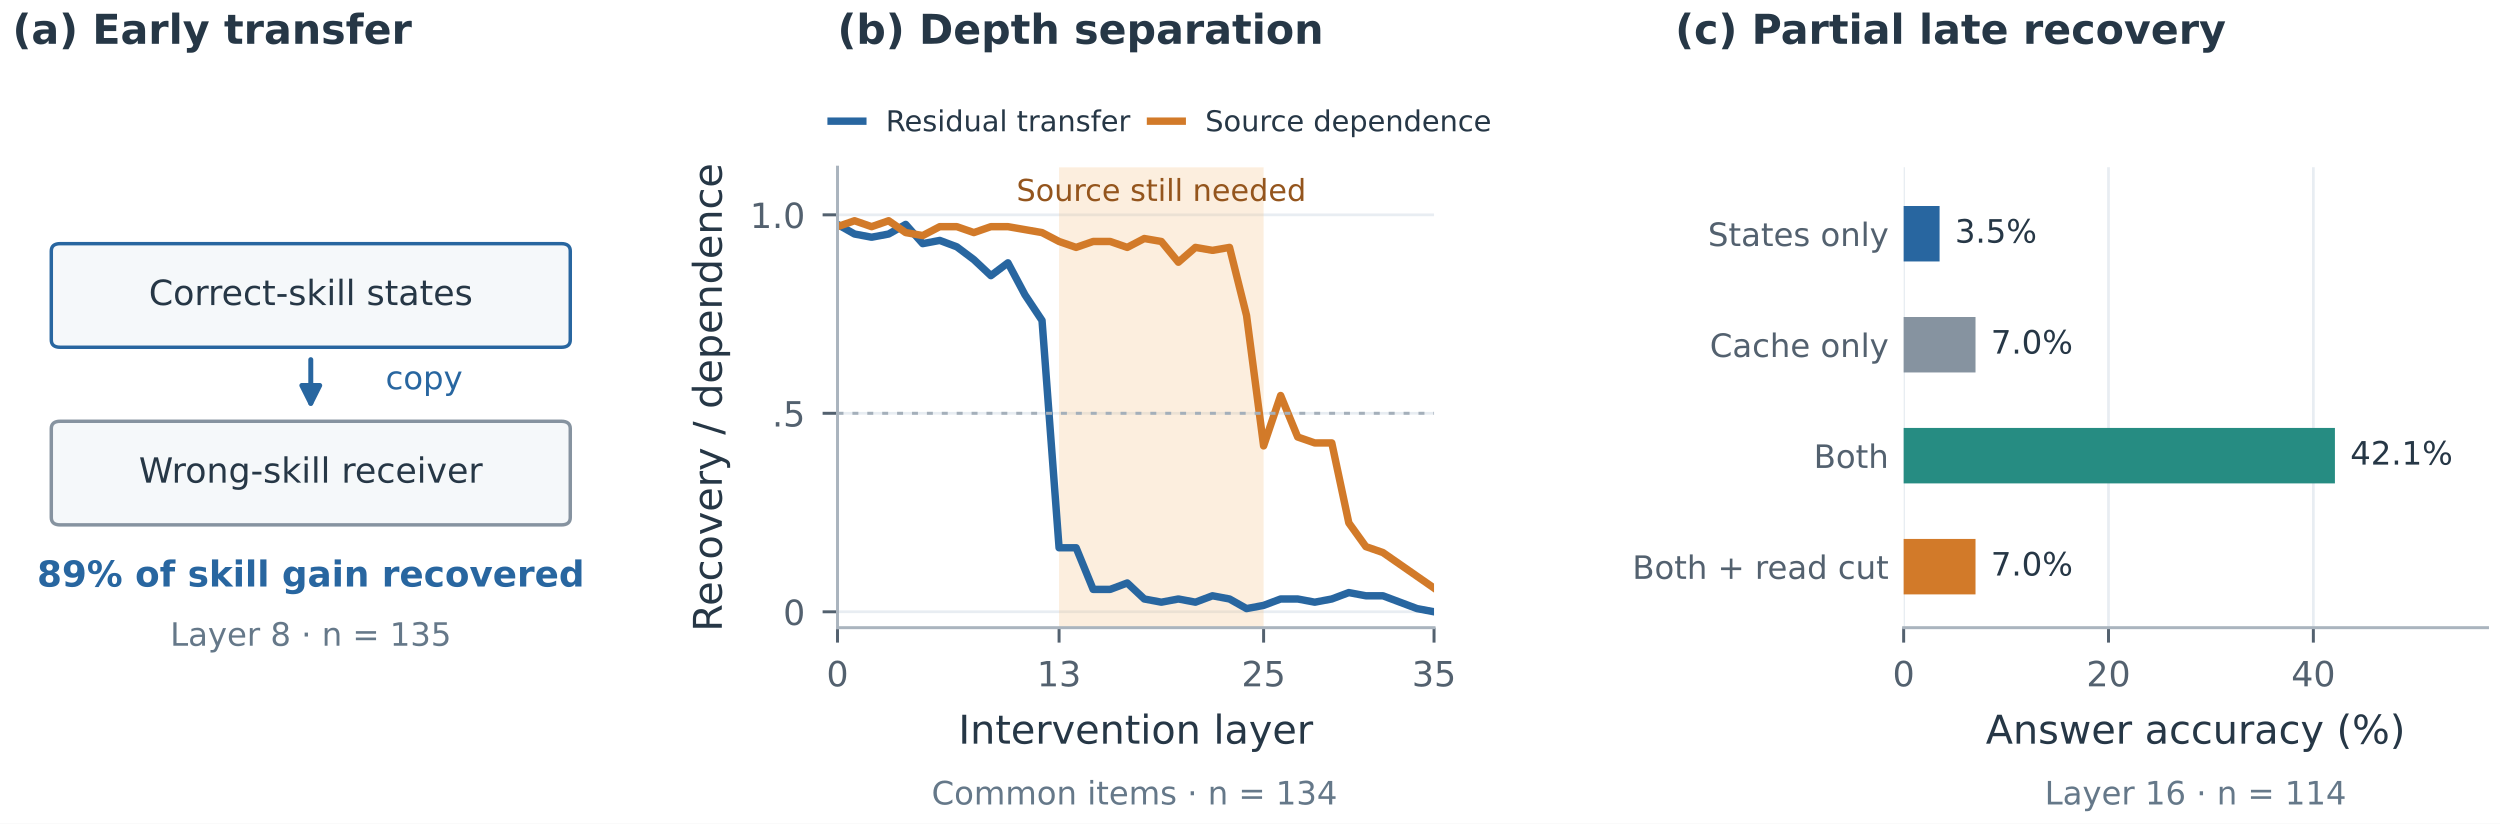
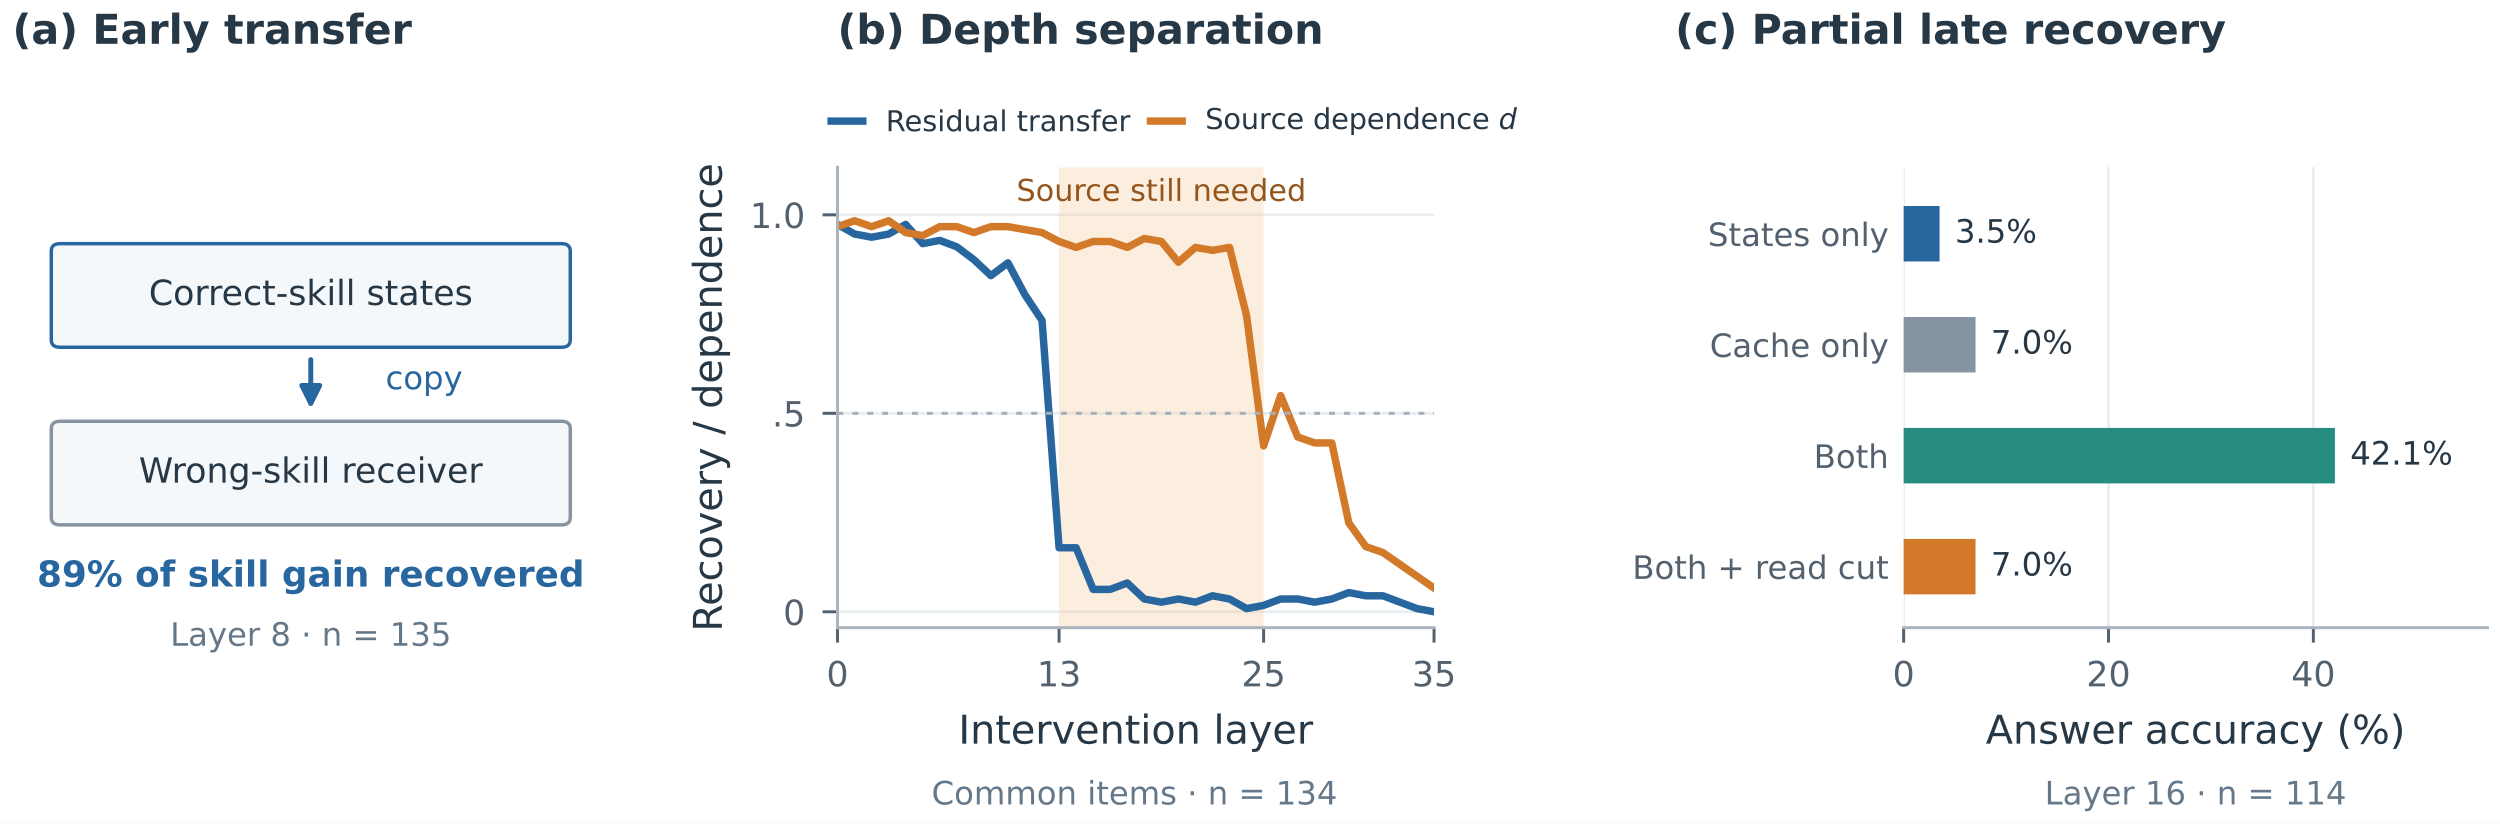
<svg xmlns="http://www.w3.org/2000/svg" xmlns:xlink="http://www.w3.org/1999/xlink" width="503.46pt" height="165.879pt" viewBox="0 0 503.46 165.879" version="1.1">
  <defs>
    <style type="text/css">*{stroke-linejoin: round; stroke-linecap: butt}</style>
  </defs>
  <g id="figure_1">
    <g id="patch_1">
      <path d="M 0 165.879 L 503.46 165.879 L 503.46 0 L 0 0 z " style="fill: #ffffff" />
    </g>
    <g id="axes_1">
      <g id="patch_2">
-         <path d="M 12.131 69.933 L 113.041 69.933 Q 114.843 69.933 114.843 68.443 L 114.843 50.558 Q 114.843 49.068 113.041 49.068 L 12.131 49.068 Q 10.329 49.068 10.329 50.558 L 10.329 68.443 Q 10.329 69.933 12.131 69.933 z " clip-path="url(#p6375353f11)" style="fill: #f5f8fa; stroke: #2866a0; stroke-width: 0.7; stroke-linejoin: miter" />
+         <path d="M 12.131 69.933 L 113.041 69.933 Q 114.843 69.933 114.843 68.443 L 114.843 50.558 Q 114.843 49.068 113.041 49.068 L 12.131 49.068 Q 10.329 49.068 10.329 50.558 L 10.329 68.443 Q 10.329 69.933 12.131 69.933 z " clip-path="url(#p88083ccd1b)" style="fill: #f5f8fa; stroke: #2866a0; stroke-width: 0.7; stroke-linejoin: miter" />
      </g>
      <g id="patch_3">
-         <path d="M 12.131 105.703 L 113.041 105.703 Q 114.843 105.703 114.843 104.212 L 114.843 86.328 Q 114.843 84.837 113.041 84.837 L 12.131 84.837 Q 10.329 84.837 10.329 86.328 L 10.329 104.212 Q 10.329 105.703 12.131 105.703 z " clip-path="url(#p6375353f11)" style="fill: #f5f8fa; stroke: #8693a0; stroke-width: 0.7; stroke-linejoin: miter" />
+         <path d="M 12.131 105.703 L 113.041 105.703 Q 114.843 105.703 114.843 104.212 L 114.843 86.328 Q 114.843 84.837 113.041 84.837 L 12.131 84.837 Q 10.329 84.837 10.329 86.328 L 10.329 104.212 Q 10.329 105.703 12.131 105.703 z " clip-path="url(#p88083ccd1b)" style="fill: #f5f8fa; stroke: #8693a0; stroke-width: 0.7; stroke-linejoin: miter" />
      </g>
      <g id="patch_4">
-         <path d="M 62.586 72.43 Q 62.586 77.386 62.586 81.225 " clip-path="url(#p6375353f11)" style="fill: none; stroke: #2866a0; stroke-linecap: round" />
-         <path d="M 64.386 77.625 L 62.586 81.225 L 60.786 77.625 z " clip-path="url(#p6375353f11)" style="fill: #2866a0; stroke: #2866a0; stroke-linecap: round" />
+         <path d="M 62.586 72.43 Q 62.586 77.386 62.586 81.225 " clip-path="url(#p88083ccd1b)" style="fill: none; stroke: #2866a0; stroke-linecap: round" />
+         <path d="M 64.386 77.625 L 62.586 81.225 L 60.786 77.625 z " clip-path="url(#p88083ccd1b)" style="fill: #2866a0; stroke: #2866a0; stroke-linecap: round" />
      </g>
      <g id="text_1">
        <text style="font-size: 7px; font-family: 'DejaVu Sans'; text-anchor: middle; fill: #263746" x="62.586" y="61.432" transform="rotate(-0 62.586 61.43187)">Correct-skill states</text>
      </g>
      <g id="text_2">
        <text style="font-size: 7px; font-family: 'DejaVu Sans'; text-anchor: middle; fill: #263746" x="62.586" y="97.201" transform="rotate(-0 62.586 97.20147)">Wrong-skill receiver</text>
      </g>
      <g id="text_3">
        <g id="patch_5">
          <path d="M 76.154 81.225 L 94.669 81.225 L 94.669 71.945 L 76.154 71.945 z " style="fill: #ffffff" />
        </g>
        <text style="font-size: 6.5px; font-family: 'DejaVu Sans'; text-anchor: middle; fill: #2866a0" x="85.411" y="78.379" transform="rotate(-0 85.41108 78.3787)">copy</text>
      </g>
      <g id="text_4">
        <text style="font-weight: 700; font-size: 7.2px; font-family: 'DejaVu Sans'; text-anchor: middle; fill: #2866a0" x="62.586" y="118.123" transform="rotate(-0 62.586 118.1227)">89% of skill gain recovered</text>
      </g>
      <g id="text_5">
        <text style="font-size: 6.5px; font-family: 'DejaVu Sans'; text-anchor: middle; fill: #657889" x="62.586" y="130.046" transform="rotate(-0 62.586 130.0459)">Layer 8 · n = 135</text>
      </g>
    </g>
    <g id="axes_2">
      <g id="patch_6">
        <path d="M 168.66 126.403 L 288.792 126.403 L 288.792 33.667 L 168.66 33.667 z " style="fill: #ffffff" />
      </g>
      <g id="matplotlib.axis_1">
        <g id="xtick_1">
          <g id="line2d_1">
            <defs>
-               <path id="m139cae7968" d="M 0 0 L 0 3 " style="stroke: #53616f; stroke-width: 0.6" />
+               <path id="mb3a400772a" d="M 0 0 L 0 3 " style="stroke: #53616f; stroke-width: 0.6" />
            </defs>
            <g>
-               <use xlink:href="#m139cae7968" x="168.66" y="126.403" style="fill: #53616f; stroke: #53616f; stroke-width: 0.6" />
+               <use xlink:href="#mb3a400772a" x="168.66" y="126.403" style="fill: #53616f; stroke: #53616f; stroke-width: 0.6" />
            </g>
          </g>
          <g id="text_6">
            <text style="font-size: 7px; font-family: 'DejaVu Sans'; text-anchor: middle; fill: #53616f" x="168.66" y="138.222" transform="rotate(-0 168.66 138.2216)">0</text>
          </g>
        </g>
        <g id="xtick_2">
          <g id="line2d_2">
            <g>
-               <use xlink:href="#m139cae7968" x="213.28" y="126.403" style="fill: #53616f; stroke: #53616f; stroke-width: 0.6" />
+               <use xlink:href="#mb3a400772a" x="213.28" y="126.403" style="fill: #53616f; stroke: #53616f; stroke-width: 0.6" />
            </g>
          </g>
          <g id="text_7">
            <text style="font-size: 7px; font-family: 'DejaVu Sans'; text-anchor: middle; fill: #53616f" x="213.28" y="138.222" transform="rotate(-0 213.2805 138.2216)">13</text>
          </g>
        </g>
        <g id="xtick_3">
          <g id="line2d_3">
            <g>
-               <use xlink:href="#m139cae7968" x="254.469" y="126.403" style="fill: #53616f; stroke: #53616f; stroke-width: 0.6" />
+               <use xlink:href="#mb3a400772a" x="254.469" y="126.403" style="fill: #53616f; stroke: #53616f; stroke-width: 0.6" />
            </g>
          </g>
          <g id="text_8">
            <text style="font-size: 7px; font-family: 'DejaVu Sans'; text-anchor: middle; fill: #53616f" x="254.469" y="138.222" transform="rotate(-0 254.4686 138.2216)">25</text>
          </g>
        </g>
        <g id="xtick_4">
          <g id="line2d_4">
            <g>
-               <use xlink:href="#m139cae7968" x="288.792" y="126.403" style="fill: #53616f; stroke: #53616f; stroke-width: 0.6" />
+               <use xlink:href="#mb3a400772a" x="288.792" y="126.403" style="fill: #53616f; stroke: #53616f; stroke-width: 0.6" />
            </g>
          </g>
          <g id="text_9">
            <text style="font-size: 7px; font-family: 'DejaVu Sans'; text-anchor: middle; fill: #53616f" x="288.792" y="138.222" transform="rotate(-0 288.792 138.2216)">35</text>
          </g>
        </g>
        <g id="text_10">
          <text style="font-size: 8px; font-family: 'DejaVu Sans'; text-anchor: middle; fill: #263746" x="228.726" y="149.756" transform="rotate(-0 228.726 149.7561)">Intervention layer</text>
        </g>
      </g>
      <g id="matplotlib.axis_2">
        <g id="ytick_1">
          <g id="line2d_5">
-             <path d="M 168.66 123.205 L 288.792 123.205 " clip-path="url(#p44e2d58939)" style="fill: none; stroke: #e8edf2; stroke-width: 0.55; stroke-linecap: square" />
+             <path d="M 168.66 123.205 L 288.792 123.205 " clip-path="url(#p981dba1e8a)" style="fill: none; stroke: #e8edf2; stroke-width: 0.55; stroke-linecap: square" />
          </g>
          <g id="line2d_6">
            <defs>
-               <path id="md0ac361a5e" d="M 0 0 L -3 0 " style="stroke: #53616f; stroke-width: 0.6" />
+               <path id="m9b07583045" d="M 0 0 L -3 0 " style="stroke: #53616f; stroke-width: 0.6" />
            </defs>
            <g>
-               <use xlink:href="#md0ac361a5e" x="168.66" y="123.205" style="fill: #53616f; stroke: #53616f; stroke-width: 0.6" />
+               <use xlink:href="#m9b07583045" x="168.66" y="123.205" style="fill: #53616f; stroke: #53616f; stroke-width: 0.6" />
            </g>
          </g>
          <g id="text_11">
            <text style="font-size: 7px; font-family: 'DejaVu Sans'; text-anchor: end; fill: #53616f" x="162.16" y="125.864" transform="rotate(-0 162.16 125.8644)">0</text>
          </g>
        </g>
        <g id="ytick_2">
          <g id="line2d_7">
-             <path d="M 168.66 83.232 L 288.792 83.232 " clip-path="url(#p44e2d58939)" style="fill: none; stroke: #e8edf2; stroke-width: 0.55; stroke-linecap: square" />
+             <path d="M 168.66 83.232 L 288.792 83.232 " clip-path="url(#p981dba1e8a)" style="fill: none; stroke: #e8edf2; stroke-width: 0.55; stroke-linecap: square" />
          </g>
          <g id="line2d_8">
            <g>
-               <use xlink:href="#md0ac361a5e" x="168.66" y="83.232" style="fill: #53616f; stroke: #53616f; stroke-width: 0.6" />
+               <use xlink:href="#m9b07583045" x="168.66" y="83.232" style="fill: #53616f; stroke: #53616f; stroke-width: 0.6" />
            </g>
          </g>
          <g id="text_12">
            <text style="font-size: 7px; font-family: 'DejaVu Sans'; text-anchor: end; fill: #53616f" x="162.16" y="85.892" transform="rotate(-0 162.16 85.89195)">.5</text>
          </g>
        </g>
        <g id="ytick_3">
          <g id="line2d_9">
-             <path d="M 168.66 43.26 L 288.792 43.26 " clip-path="url(#p44e2d58939)" style="fill: none; stroke: #e8edf2; stroke-width: 0.55; stroke-linecap: square" />
+             <path d="M 168.66 43.26 L 288.792 43.26 " clip-path="url(#p981dba1e8a)" style="fill: none; stroke: #e8edf2; stroke-width: 0.55; stroke-linecap: square" />
          </g>
          <g id="line2d_10">
            <g>
-               <use xlink:href="#md0ac361a5e" x="168.66" y="43.26" style="fill: #53616f; stroke: #53616f; stroke-width: 0.6" />
+               <use xlink:href="#m9b07583045" x="168.66" y="43.26" style="fill: #53616f; stroke: #53616f; stroke-width: 0.6" />
            </g>
          </g>
          <g id="text_13">
            <text style="font-size: 7px; font-family: 'DejaVu Sans'; text-anchor: end; fill: #53616f" x="162.16" y="45.92" transform="rotate(-0 162.16 45.91954)">1.0</text>
          </g>
        </g>
        <g id="text_14">
          <text style="font-size: 8px; font-family: 'DejaVu Sans'; text-anchor: middle; fill: #263746" x="145.364" y="80.035" transform="rotate(-90 145.3641 80.0347)">Recovery / dependence</text>
        </g>
      </g>
      <g id="patch_7">
-         <path d="M 213.28 126.403 L 254.469 126.403 L 254.469 33.667 L 213.28 33.667 z " clip-path="url(#p44e2d58939)" style="fill: #f5be7e; opacity: 0.26" />
+         <path d="M 213.28 126.403 L 254.469 126.403 L 254.469 33.667 L 213.28 33.667 z " clip-path="url(#p981dba1e8a)" style="fill: #f5be7e; opacity: 0.26" />
      </g>
      <g id="teaser-transfer">
-         <path d="M 168.66 45.194 L 172.092 47.128 L 175.525 47.773 L 178.957 47.128 L 182.389 45.194 L 185.822 49.063 L 189.254 48.418 L 192.686 49.707 L 196.119 52.286 L 199.551 55.51 L 202.983 52.931 L 206.416 59.378 L 209.848 64.536 L 213.28 110.311 L 216.713 110.311 L 220.145 118.692 L 223.577 118.692 L 227.01 117.402 L 230.442 120.626 L 233.875 121.271 L 237.307 120.626 L 240.739 121.271 L 244.172 119.981 L 247.604 120.626 L 251.036 122.56 L 254.469 121.915 L 257.901 120.626 L 261.333 120.626 L 264.766 121.271 L 268.198 120.626 L 271.63 119.337 L 275.063 119.981 L 278.495 119.981 L 281.927 121.271 L 285.36 122.56 L 288.792 123.205 " clip-path="url(#p44e2d58939)" style="fill: none; stroke: #2866a0; stroke-width: 1.5; stroke-linecap: square" />
+         <path d="M 168.66 45.194 L 172.092 47.128 L 175.525 47.773 L 178.957 47.128 L 182.389 45.194 L 185.822 49.063 L 189.254 48.418 L 192.686 49.707 L 196.119 52.286 L 199.551 55.51 L 202.983 52.931 L 206.416 59.378 L 209.848 64.536 L 213.28 110.311 L 216.713 110.311 L 220.145 118.692 L 223.577 118.692 L 227.01 117.402 L 230.442 120.626 L 233.875 121.271 L 237.307 120.626 L 240.739 121.271 L 244.172 119.981 L 247.604 120.626 L 251.036 122.56 L 254.469 121.915 L 257.901 120.626 L 261.333 120.626 L 264.766 121.271 L 268.198 120.626 L 271.63 119.337 L 275.063 119.981 L 278.495 119.981 L 281.927 121.271 L 285.36 122.56 L 288.792 123.205 " clip-path="url(#p981dba1e8a)" style="fill: none; stroke: #2866a0; stroke-width: 1.5; stroke-linecap: square" />
      </g>
      <g id="teaser-dependence">
-         <path d="M 168.66 45.646 L 172.092 44.453 L 175.525 45.646 L 178.957 44.453 L 182.389 46.84 L 185.822 47.436 L 189.254 45.646 L 192.686 45.646 L 196.119 46.84 L 199.551 45.646 L 202.983 45.646 L 206.416 46.243 L 209.848 46.84 L 213.28 48.63 L 216.713 49.823 L 220.145 48.63 L 223.577 48.63 L 227.01 49.823 L 230.442 48.033 L 233.875 48.63 L 237.307 52.806 L 240.739 49.823 L 244.172 50.419 L 247.604 49.823 L 251.036 63.545 L 254.469 89.795 L 257.901 79.653 L 261.333 88.005 L 264.766 89.199 L 268.198 89.199 L 271.63 105.307 L 275.063 110.08 L 278.495 111.273 L 281.927 113.659 L 285.36 116.046 L 288.792 118.432 " clip-path="url(#p44e2d58939)" style="fill: none; stroke: #d27a29; stroke-width: 1.5; stroke-linecap: square" />
+         <path d="M 168.66 45.646 L 172.092 44.453 L 175.525 45.646 L 178.957 44.453 L 182.389 46.84 L 185.822 47.436 L 189.254 45.646 L 192.686 45.646 L 196.119 46.84 L 199.551 45.646 L 202.983 45.646 L 206.416 46.243 L 209.848 46.84 L 213.28 48.63 L 216.713 49.823 L 220.145 48.63 L 223.577 48.63 L 227.01 49.823 L 230.442 48.033 L 233.875 48.63 L 237.307 52.806 L 240.739 49.823 L 244.172 50.419 L 247.604 49.823 L 251.036 63.545 L 254.469 89.795 L 257.901 79.653 L 261.333 88.005 L 264.766 89.199 L 268.198 89.199 L 271.63 105.307 L 275.063 110.08 L 278.495 111.273 L 281.927 113.659 L 285.36 116.046 L 288.792 118.432 " clip-path="url(#p981dba1e8a)" style="fill: none; stroke: #d27a29; stroke-width: 1.5; stroke-linecap: square" />
      </g>
      <g id="line2d_11">
-         <path d="M 168.66 83.232 L 288.792 83.232 " clip-path="url(#p44e2d58939)" style="fill: none; stroke-dasharray: 1.2,1.8; stroke-dashoffset: 0; stroke: #a4afba; stroke-width: 0.6" />
+         <path d="M 168.66 83.232 L 288.792 83.232 " clip-path="url(#p981dba1e8a)" style="fill: none; stroke-dasharray: 1.2,1.8; stroke-dashoffset: 0; stroke: #a4afba; stroke-width: 0.6" />
      </g>
      <g id="patch_8">
        <path d="M 168.66 126.403 L 168.66 33.667 " style="fill: none; stroke: #aab4be; stroke-width: 0.6; stroke-linejoin: miter; stroke-linecap: square" />
      </g>
      <g id="patch_9">
        <path d="M 168.66 126.403 L 288.792 126.403 " style="fill: none; stroke: #aab4be; stroke-width: 0.6; stroke-linejoin: miter; stroke-linecap: square" />
      </g>
      <g id="text_15">
        <text style="font-size: 6.1px; font-family: 'DejaVu Sans'; text-anchor: middle; fill: #94551d" x="233.875" y="40.462" transform="rotate(-0 233.8745 40.46201)">Source still needed</text>
      </g>
      <g id="legend_1">
        <g id="line2d_12">
-           <path d="M 167.376 24.401 L 170.566 24.401 L 173.756 24.401 " style="fill: none; stroke: #2866a0; stroke-width: 1.5; stroke-linecap: square" />
+           <path d="M 167.376 24.389 L 170.566 24.389 L 173.756 24.389 " style="fill: none; stroke: #2866a0; stroke-width: 1.5; stroke-linecap: square" />
        </g>
        <g id="text_16">
-           <text style="font-size: 5.8px; font-family: 'DejaVu Sans'; text-anchor: start; fill: #263746" x="178.396" y="26.431" transform="rotate(-0 178.396 26.43104)">Residual transfer</text>
+           <text style="font-size: 5.8px; font-family: 'DejaVu Sans'; text-anchor: start; fill: #263746" x="178.396" y="26.419" transform="rotate(-0 178.396 26.41926)">Residual transfer</text>
        </g>
        <g id="line2d_13">
-           <path d="M 231.698 24.401 L 234.888 24.401 L 238.078 24.401 " style="fill: none; stroke: #d27a29; stroke-width: 1.5; stroke-linecap: square" />
+           <path d="M 231.698 24.389 L 234.888 24.389 L 238.078 24.389 " style="fill: none; stroke: #d27a29; stroke-width: 1.5; stroke-linecap: square" />
        </g>
        <g id="text_17">
-           <text style="font-size: 5.8px; font-family: 'DejaVu Sans'; text-anchor: start; fill: #263746" x="242.718" y="26.431" transform="rotate(-0 242.718 26.43104)">Source dependence</text>
+           <g style="fill: #263746" transform="translate(242.718 26.41926)">
+             <text>
+               <tspan x="0" y="-0.438" style="font-size: 5.8px; font-family: 'DejaVu Sans'; fill: #263746">S</tspan>
+               <tspan x="3.65" y="-0.438" style="font-size: 5.8px; font-family: 'DejaVu Sans'; fill: #263746">o</tspan>
+               <tspan x="7.168" y="-0.438" style="font-size: 5.8px; font-family: 'DejaVu Sans'; fill: #263746">u</tspan>
+               <tspan x="10.812" y="-0.438" style="font-size: 5.8px; font-family: 'DejaVu Sans'; fill: #263746">r</tspan>
+               <tspan x="13.176" y="-0.438" style="font-size: 5.8px; font-family: 'DejaVu Sans'; fill: #263746">c</tspan>
+               <tspan x="16.338" y="-0.438" style="font-size: 5.8px; font-family: 'DejaVu Sans'; fill: #263746">e</tspan>
+               <tspan x="19.875" y="-0.438" style="font-size: 5.8px; font-family: 'DejaVu Sans'; fill: #263746"> </tspan>
+               <tspan x="21.703" y="-0.438" style="font-size: 5.8px; font-family: 'DejaVu Sans'; fill: #263746">d</tspan>
+               <tspan x="25.353" y="-0.438" style="font-size: 5.8px; font-family: 'DejaVu Sans'; fill: #263746">e</tspan>
+               <tspan x="28.89" y="-0.438" style="font-size: 5.8px; font-family: 'DejaVu Sans'; fill: #263746">p</tspan>
+               <tspan x="32.54" y="-0.438" style="font-size: 5.8px; font-family: 'DejaVu Sans'; fill: #263746">e</tspan>
+               <tspan x="36.078" y="-0.438" style="font-size: 5.8px; font-family: 'DejaVu Sans'; fill: #263746">n</tspan>
+               <tspan x="39.722" y="-0.438" style="font-size: 5.8px; font-family: 'DejaVu Sans'; fill: #263746">d</tspan>
+               <tspan x="43.372" y="-0.438" style="font-size: 5.8px; font-family: 'DejaVu Sans'; fill: #263746">e</tspan>
+               <tspan x="46.91" y="-0.438" style="font-size: 5.8px; font-family: 'DejaVu Sans'; fill: #263746">n</tspan>
+               <tspan x="50.554" y="-0.438" style="font-size: 5.8px; font-family: 'DejaVu Sans'; fill: #263746">c</tspan>
+               <tspan x="53.715" y="-0.438" style="font-size: 5.8px; font-family: 'DejaVu Sans'; fill: #263746">e</tspan>
+               <tspan x="57.253" y="-0.438" style="font-size: 5.8px; font-family: 'DejaVu Sans'; fill: #263746"> </tspan>
+               <tspan x="59.081" y="-0.438" style="font-style: oblique; font-size: 5.8px; font-family: 'DejaVu Sans'; fill: #263746">d</tspan>
+             </text>
+           </g>
        </g>
      </g>
    </g>
    <g id="axes_3">
      <g id="patch_10">
        <path d="M 383.364 126.403 L 500.94 126.403 L 500.94 33.667 L 383.364 33.667 z " style="fill: #ffffff" />
      </g>
      <g id="matplotlib.axis_3">
        <g id="xtick_5">
          <g id="line2d_14">
-             <path d="M 383.364 126.403 L 383.364 33.667 " clip-path="url(#pcdf0760da3)" style="fill: none; stroke: #e8edf2; stroke-width: 0.55; stroke-linecap: square" />
+             <path d="M 383.364 126.403 L 383.364 33.667 " clip-path="url(#pc3134384d3)" style="fill: none; stroke: #e8edf2; stroke-width: 0.55; stroke-linecap: square" />
          </g>
          <g id="line2d_15">
            <g>
-               <use xlink:href="#m139cae7968" x="383.364" y="126.403" style="fill: #53616f; stroke: #53616f; stroke-width: 0.6" />
+               <use xlink:href="#mb3a400772a" x="383.364" y="126.403" style="fill: #53616f; stroke: #53616f; stroke-width: 0.6" />
            </g>
          </g>
          <g id="text_18">
            <text style="font-size: 7px; font-family: 'DejaVu Sans'; text-anchor: middle; fill: #53616f" x="383.364" y="138.222" transform="rotate(-0 383.364 138.2216)">0</text>
          </g>
        </g>
        <g id="xtick_6">
          <g id="line2d_16">
-             <path d="M 424.619 126.403 L 424.619 33.667 " clip-path="url(#pcdf0760da3)" style="fill: none; stroke: #e8edf2; stroke-width: 0.55; stroke-linecap: square" />
+             <path d="M 424.619 126.403 L 424.619 33.667 " clip-path="url(#pc3134384d3)" style="fill: none; stroke: #e8edf2; stroke-width: 0.55; stroke-linecap: square" />
          </g>
          <g id="line2d_17">
            <g>
-               <use xlink:href="#m139cae7968" x="424.619" y="126.403" style="fill: #53616f; stroke: #53616f; stroke-width: 0.6" />
+               <use xlink:href="#mb3a400772a" x="424.619" y="126.403" style="fill: #53616f; stroke: #53616f; stroke-width: 0.6" />
            </g>
          </g>
          <g id="text_19">
            <text style="font-size: 7px; font-family: 'DejaVu Sans'; text-anchor: middle; fill: #53616f" x="424.619" y="138.222" transform="rotate(-0 424.6187 138.2216)">20</text>
          </g>
        </g>
        <g id="xtick_7">
          <g id="line2d_18">
-             <path d="M 465.873 126.403 L 465.873 33.667 " clip-path="url(#pcdf0760da3)" style="fill: none; stroke: #e8edf2; stroke-width: 0.55; stroke-linecap: square" />
+             <path d="M 465.873 126.403 L 465.873 33.667 " clip-path="url(#pc3134384d3)" style="fill: none; stroke: #e8edf2; stroke-width: 0.55; stroke-linecap: square" />
          </g>
          <g id="line2d_19">
            <g>
-               <use xlink:href="#m139cae7968" x="465.873" y="126.403" style="fill: #53616f; stroke: #53616f; stroke-width: 0.6" />
+               <use xlink:href="#mb3a400772a" x="465.873" y="126.403" style="fill: #53616f; stroke: #53616f; stroke-width: 0.6" />
            </g>
          </g>
          <g id="text_20">
            <text style="font-size: 7px; font-family: 'DejaVu Sans'; text-anchor: middle; fill: #53616f" x="465.873" y="138.222" transform="rotate(-0 465.8735 138.2216)">40</text>
          </g>
        </g>
        <g id="text_21">
          <text style="font-size: 8px; font-family: 'DejaVu Sans'; text-anchor: middle; fill: #263746" x="442.152" y="149.756" transform="rotate(-0 442.152 149.7561)">Answer accuracy (%)</text>
        </g>
      </g>
      <g id="matplotlib.axis_4">
        <g id="ytick_4">
          <g id="line2d_20" />
          <g id="text_22">
            <text style="font-size: 6.5px; font-family: 'DejaVu Sans'; text-anchor: end; fill: #53616f" x="380.364" y="49.544" transform="rotate(-0 380.364 49.54381)">States only</text>
          </g>
        </g>
        <g id="ytick_5">
          <g id="line2d_21" />
          <g id="text_23">
            <text style="font-size: 6.5px; font-family: 'DejaVu Sans'; text-anchor: end; fill: #53616f" x="380.364" y="71.89" transform="rotate(-0 380.364 71.88983)">Cache only</text>
          </g>
        </g>
        <g id="ytick_6">
          <g id="line2d_22" />
          <g id="text_24">
            <text style="font-size: 6.5px; font-family: 'DejaVu Sans'; text-anchor: end; fill: #53616f" x="380.364" y="94.236" transform="rotate(-0 380.364 94.23586)">Both</text>
          </g>
        </g>
        <g id="ytick_7">
          <g id="line2d_23" />
          <g id="text_25">
            <text style="font-size: 6.5px; font-family: 'DejaVu Sans'; text-anchor: end; fill: #53616f" x="380.364" y="116.582" transform="rotate(-0 380.364 116.5819)">Both + read cut</text>
          </g>
        </g>
      </g>
      <g id="patch_11">
        <path d="M 383.364 126.403 L 500.94 126.403 " style="fill: none; stroke: #aab4be; stroke-width: 0.6; stroke-linejoin: miter; stroke-linecap: square" />
      </g>
      <g id="teaser-repair-0">
-         <path d="M 383.364 52.661 L 390.602 52.661 L 390.602 41.488 L 383.364 41.488 z " clip-path="url(#pcdf0760da3)" style="fill: #2866a0" />
+         <path d="M 383.364 52.661 L 390.602 52.661 L 390.602 41.488 L 383.364 41.488 z " clip-path="url(#pc3134384d3)" style="fill: #2866a0" />
      </g>
      <g id="teaser-repair-1">
-         <path d="M 383.364 75.007 L 397.839 75.007 L 397.839 63.834 L 383.364 63.834 z " clip-path="url(#pcdf0760da3)" style="fill: #8693a0" />
+         <path d="M 383.364 75.007 L 397.839 75.007 L 397.839 63.834 L 383.364 63.834 z " clip-path="url(#pc3134384d3)" style="fill: #8693a0" />
      </g>
      <g id="teaser-repair-2">
-         <path d="M 383.364 97.353 L 470.216 97.353 L 470.216 86.18 L 383.364 86.18 z " clip-path="url(#pcdf0760da3)" style="fill: #268c82" />
+         <path d="M 383.364 97.353 L 470.216 97.353 L 470.216 86.18 L 383.364 86.18 z " clip-path="url(#pc3134384d3)" style="fill: #268c82" />
      </g>
      <g id="teaser-repair-3">
-         <path d="M 383.364 119.699 L 397.839 119.699 L 397.839 108.526 L 383.364 108.526 z " clip-path="url(#pcdf0760da3)" style="fill: #d27a29" />
+         <path d="M 383.364 119.699 L 397.839 119.699 L 397.839 108.526 L 383.364 108.526 z " clip-path="url(#pc3134384d3)" style="fill: #d27a29" />
      </g>
      <g id="text_26">
        <text style="font-size: 6.5px; font-family: 'DejaVu Sans'; text-anchor: start; fill: #263746" x="393.696" y="48.868" transform="rotate(-0 393.6958 48.86791)">3.5%</text>
      </g>
      <g id="text_27">
        <text style="font-size: 6.5px; font-family: 'DejaVu Sans'; text-anchor: start; fill: #263746" x="400.933" y="71.214" transform="rotate(-0 400.9335 71.21394)">7.0%</text>
      </g>
      <g id="text_28">
        <text style="font-size: 6.5px; font-family: 'DejaVu Sans'; text-anchor: start; fill: #263746" x="473.31" y="93.56" transform="rotate(-0 473.3102 93.55996)">42.1%</text>
      </g>
      <g id="text_29">
        <text style="font-size: 6.5px; font-family: 'DejaVu Sans'; text-anchor: start; fill: #263746" x="400.933" y="115.906" transform="rotate(-0 400.9335 115.906)">7.0%</text>
      </g>
    </g>
    <g id="text_30">
      <text style="font-weight: 700; font-size: 8.3px; font-family: 'DejaVu Sans'; text-anchor: start; fill: #263746" x="2.52" y="8.827" transform="rotate(-0 2.52 8.826703)">(a) Early transfer</text>
    </g>
    <g id="text_31">
      <text style="font-weight: 700; font-size: 8.3px; font-family: 'DejaVu Sans'; text-anchor: start; fill: #263746" x="168.66" y="8.827" transform="rotate(-0 168.66 8.826703)">(b) Depth separation</text>
    </g>
    <g id="text_32">
      <text style="font-weight: 700; font-size: 8.3px; font-family: 'DejaVu Sans'; text-anchor: start; fill: #263746" x="337.356" y="8.827" transform="rotate(-0 337.356 8.826703)">(c) Partial late recovery</text>
    </g>
    <g id="text_33">
      <text style="font-size: 6.5px; font-family: 'DejaVu Sans'; text-anchor: middle; fill: #657889" x="228.47" y="162.007" transform="rotate(-0 228.4704 162.0067)">Common items · n = 134</text>
    </g>
    <g id="text_34">
      <text style="font-size: 6.5px; font-family: 'DejaVu Sans'; text-anchor: middle; fill: #657889" x="442.152" y="162.007" transform="rotate(-0 442.152 162.0067)">Layer 16 · n = 114</text>
    </g>
  </g>
  <defs>
-     <clipPath id="p6375353f11">
+     <clipPath id="p88083ccd1b">
      <rect x="2.52" y="33.667" width="120.132" height="99.36" />
    </clipPath>
-     <clipPath id="p44e2d58939">
+     <clipPath id="p981dba1e8a">
      <rect x="168.66" y="33.667" width="120.132" height="92.736" />
    </clipPath>
-     <clipPath id="pcdf0760da3">
+     <clipPath id="pc3134384d3">
      <rect x="383.364" y="33.667" width="117.576" height="92.736" />
    </clipPath>
  </defs>
</svg>
